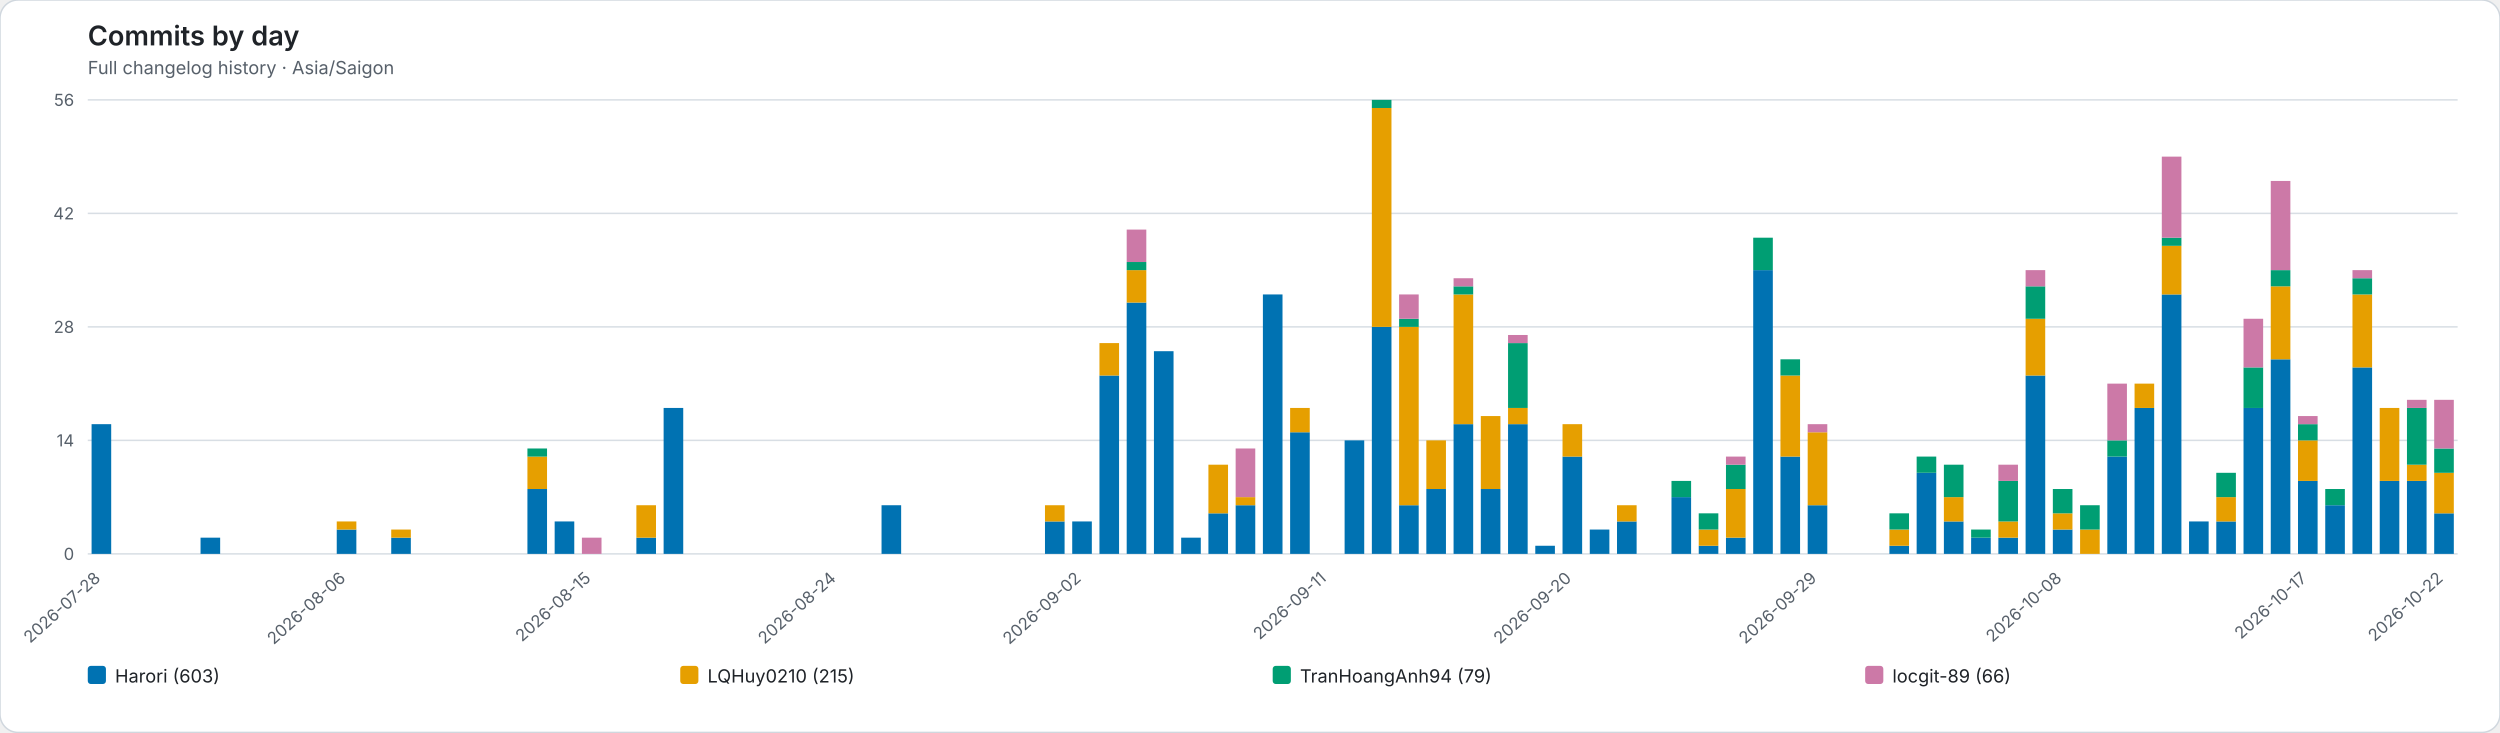
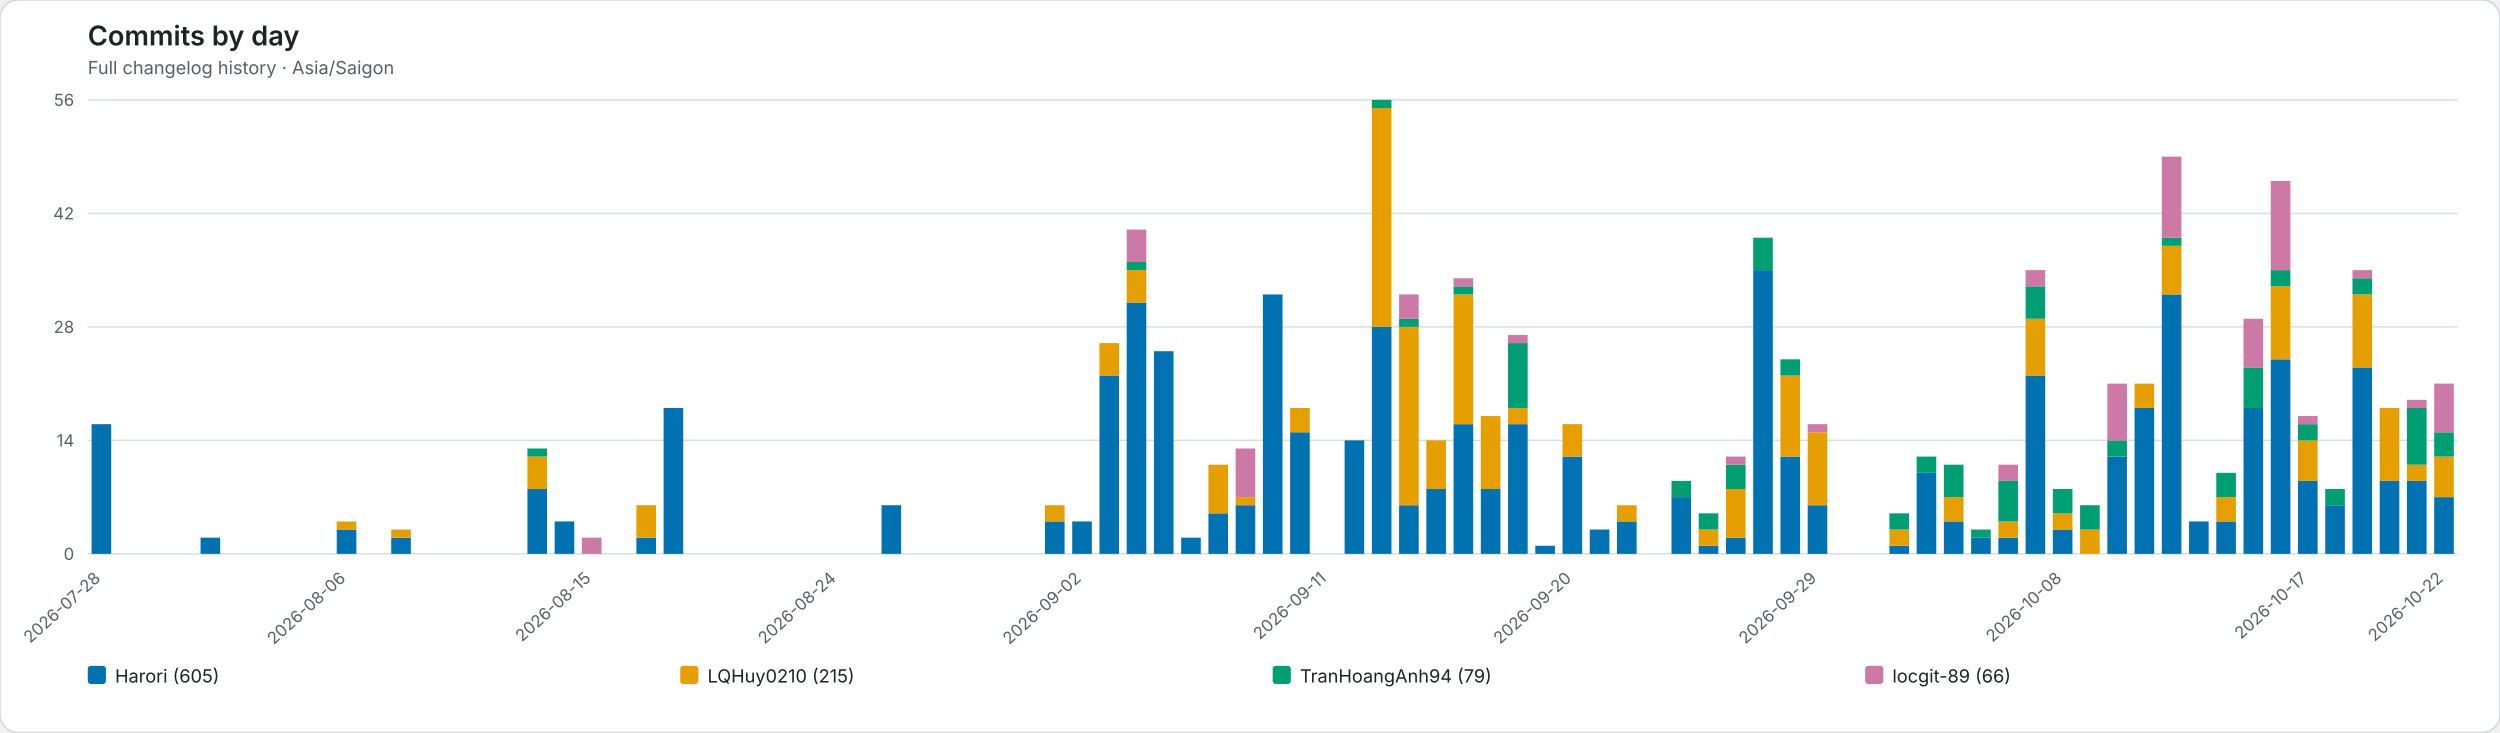
<svg xmlns="http://www.w3.org/2000/svg" role="img" viewBox="0 0 1652 484">
  <rect width="1652" height="484" rx="12" fill="#ffffff" stroke="#d0d7de" />
  <style>text{font-family:system-ui,-apple-system,BlinkMacSystemFont,"Segoe UI",sans-serif}.axis{fill:#57606a;font-size:11px}.heading{fill:#1f2328;font-size:18px;font-weight:600}.subheading{fill:#57606a;font-size:12px}.grid{stroke:#d8dee4;stroke-width:1}.legend{fill:#1f2328;font-size:12px}</style>
  <text class="heading" x="58" y="30">Commits by day</text>
  <text class="subheading" x="58" y="49">Full changelog history · Asia/Saigon</text>
  <line class="grid" x1="58" y1="366.00" x2="1624" y2="366.00" />
  <text class="axis" x="49" y="370.00" text-anchor="end">0</text>
  <line class="grid" x1="58" y1="291.00" x2="1624" y2="291.00" />
  <text class="axis" x="49" y="295.00" text-anchor="end">14</text>
  <line class="grid" x1="58" y1="216.00" x2="1624" y2="216.00" />
  <text class="axis" x="49" y="220.00" text-anchor="end">28</text>
  <line class="grid" x1="58" y1="141.00" x2="1624" y2="141.00" />
  <text class="axis" x="49" y="145.00" text-anchor="end">42</text>
  <line class="grid" x1="58" y1="66.00" x2="1624" y2="66.00" />
  <text class="axis" x="49" y="70.00" text-anchor="end">56</text>
  <g data-date="2026-07-28">
    <rect x="60.52" y="280.29" width="12.96" height="85.71" fill="#0072B2" />
  </g>
  <text class="axis" x="67.00" y="383" text-anchor="end" transform="rotate(-42 67.00 383)">2026-07-28</text>
  <g data-date="2026-07-29">
  </g>
  <g data-date="2026-07-30">
  </g>
  <g data-date="2026-07-31">
  </g>
  <g data-date="2026-08-01">
    <rect x="132.52" y="355.29" width="12.96" height="10.71" fill="#0072B2" />
  </g>
  <g data-date="2026-08-02">
  </g>
  <g data-date="2026-08-03">
  </g>
  <g data-date="2026-08-04">
  </g>
  <g data-date="2026-08-05">
  </g>
  <g data-date="2026-08-06">
    <rect x="222.52" y="349.93" width="12.96" height="16.07" fill="#0072B2" />
    <rect x="222.52" y="344.57" width="12.96" height="5.36" fill="#E69F00" />
  </g>
  <text class="axis" x="229.00" y="383" text-anchor="end" transform="rotate(-42 229.00 383)">2026-08-06</text>
  <g data-date="2026-08-07">
  </g>
  <g data-date="2026-08-08">
    <rect x="258.52" y="355.29" width="12.96" height="10.71" fill="#0072B2" />
    <rect x="258.52" y="349.93" width="12.96" height="5.36" fill="#E69F00" />
  </g>
  <g data-date="2026-08-09">
  </g>
  <g data-date="2026-08-10">
  </g>
  <g data-date="2026-08-11">
  </g>
  <g data-date="2026-08-12">
  </g>
  <g data-date="2026-08-13">
    <rect x="348.52" y="323.14" width="12.96" height="42.86" fill="#0072B2" />
    <rect x="348.52" y="301.71" width="12.96" height="21.43" fill="#E69F00" />
    <rect x="348.52" y="296.36" width="12.96" height="5.36" fill="#009E73" />
  </g>
  <g data-date="2026-08-14">
    <rect x="366.52" y="344.57" width="12.96" height="21.43" fill="#0072B2" />
  </g>
  <g data-date="2026-08-15">
    <rect x="384.52" y="355.29" width="12.96" height="10.71" fill="#CC79A7" />
  </g>
  <text class="axis" x="391.00" y="383" text-anchor="end" transform="rotate(-42 391.00 383)">2026-08-15</text>
  <g data-date="2026-08-16">
  </g>
  <g data-date="2026-08-17">
    <rect x="420.52" y="355.29" width="12.96" height="10.71" fill="#0072B2" />
    <rect x="420.52" y="333.86" width="12.96" height="21.43" fill="#E69F00" />
  </g>
  <g data-date="2026-08-18">
    <rect x="438.52" y="269.57" width="12.96" height="96.43" fill="#0072B2" />
  </g>
  <g data-date="2026-08-19">
  </g>
  <g data-date="2026-08-20">
  </g>
  <g data-date="2026-08-21">
  </g>
  <g data-date="2026-08-22">
  </g>
  <g data-date="2026-08-23">
  </g>
  <g data-date="2026-08-24">
  </g>
  <text class="axis" x="553.00" y="383" text-anchor="end" transform="rotate(-42 553.00 383)">2026-08-24</text>
  <g data-date="2026-08-25">
  </g>
  <g data-date="2026-08-26">
    <rect x="582.52" y="333.86" width="12.96" height="32.14" fill="#0072B2" />
  </g>
  <g data-date="2026-08-27">
  </g>
  <g data-date="2026-08-28">
  </g>
  <g data-date="2026-08-29">
  </g>
  <g data-date="2026-08-30">
  </g>
  <g data-date="2026-08-31">
  </g>
  <g data-date="2026-09-01">
    <rect x="690.52" y="344.57" width="12.96" height="21.43" fill="#0072B2" />
    <rect x="690.52" y="333.86" width="12.96" height="10.71" fill="#E69F00" />
  </g>
  <g data-date="2026-09-02">
    <rect x="708.52" y="344.57" width="12.96" height="21.43" fill="#0072B2" />
  </g>
  <text class="axis" x="715.00" y="383" text-anchor="end" transform="rotate(-42 715.00 383)">2026-09-02</text>
  <g data-date="2026-09-03">
    <rect x="726.52" y="248.14" width="12.96" height="117.86" fill="#0072B2" />
    <rect x="726.52" y="226.71" width="12.96" height="21.43" fill="#E69F00" />
  </g>
  <g data-date="2026-09-04">
    <rect x="744.52" y="199.93" width="12.96" height="166.07" fill="#0072B2" />
    <rect x="744.52" y="178.50" width="12.96" height="21.43" fill="#E69F00" />
    <rect x="744.52" y="173.14" width="12.96" height="5.36" fill="#009E73" />
    <rect x="744.52" y="151.71" width="12.96" height="21.43" fill="#CC79A7" />
  </g>
  <g data-date="2026-09-05">
    <rect x="762.52" y="232.07" width="12.96" height="133.93" fill="#0072B2" />
  </g>
  <g data-date="2026-09-06">
    <rect x="780.52" y="355.29" width="12.96" height="10.71" fill="#0072B2" />
  </g>
  <g data-date="2026-09-07">
    <rect x="798.52" y="339.21" width="12.96" height="26.79" fill="#0072B2" />
    <rect x="798.52" y="307.07" width="12.96" height="32.14" fill="#E69F00" />
  </g>
  <g data-date="2026-09-08">
    <rect x="816.52" y="333.86" width="12.96" height="32.14" fill="#0072B2" />
    <rect x="816.52" y="328.50" width="12.96" height="5.36" fill="#E69F00" />
    <rect x="816.52" y="296.36" width="12.96" height="32.14" fill="#CC79A7" />
  </g>
  <g data-date="2026-09-09">
    <rect x="834.52" y="194.57" width="12.96" height="171.43" fill="#0072B2" />
  </g>
  <g data-date="2026-09-10">
    <rect x="852.52" y="285.64" width="12.96" height="80.36" fill="#0072B2" />
    <rect x="852.52" y="269.57" width="12.96" height="16.07" fill="#E69F00" />
  </g>
  <g data-date="2026-09-11">
  </g>
  <text class="axis" x="877.00" y="383" text-anchor="end" transform="rotate(-42 877.00 383)">2026-09-11</text>
  <g data-date="2026-09-12">
    <rect x="888.52" y="291.00" width="12.96" height="75.00" fill="#0072B2" />
  </g>
  <g data-date="2026-09-13">
    <rect x="906.52" y="216.00" width="12.96" height="150.00" fill="#0072B2" />
    <rect x="906.52" y="71.36" width="12.96" height="144.64" fill="#E69F00" />
    <rect x="906.52" y="66.00" width="12.96" height="5.36" fill="#009E73" />
  </g>
  <g data-date="2026-09-14">
    <rect x="924.52" y="333.86" width="12.96" height="32.14" fill="#0072B2" />
    <rect x="924.52" y="216.00" width="12.96" height="117.86" fill="#E69F00" />
    <rect x="924.52" y="210.64" width="12.96" height="5.36" fill="#009E73" />
    <rect x="924.52" y="194.57" width="12.96" height="16.07" fill="#CC79A7" />
  </g>
  <g data-date="2026-09-15">
    <rect x="942.52" y="323.14" width="12.96" height="42.86" fill="#0072B2" />
    <rect x="942.52" y="291.00" width="12.96" height="32.14" fill="#E69F00" />
  </g>
  <g data-date="2026-09-16">
    <rect x="960.52" y="280.29" width="12.96" height="85.71" fill="#0072B2" />
    <rect x="960.52" y="194.57" width="12.96" height="85.71" fill="#E69F00" />
    <rect x="960.52" y="189.21" width="12.96" height="5.36" fill="#009E73" />
    <rect x="960.52" y="183.86" width="12.96" height="5.36" fill="#CC79A7" />
  </g>
  <g data-date="2026-09-17">
    <rect x="978.52" y="323.14" width="12.96" height="42.86" fill="#0072B2" />
    <rect x="978.52" y="274.93" width="12.96" height="48.21" fill="#E69F00" />
  </g>
  <g data-date="2026-09-18">
    <rect x="996.52" y="280.29" width="12.96" height="85.71" fill="#0072B2" />
    <rect x="996.52" y="269.57" width="12.96" height="10.71" fill="#E69F00" />
    <rect x="996.52" y="226.71" width="12.96" height="42.86" fill="#009E73" />
    <rect x="996.52" y="221.36" width="12.96" height="5.36" fill="#CC79A7" />
  </g>
  <g data-date="2026-09-19">
    <rect x="1014.52" y="360.64" width="12.96" height="5.36" fill="#0072B2" />
  </g>
  <g data-date="2026-09-20">
    <rect x="1032.52" y="301.71" width="12.96" height="64.29" fill="#0072B2" />
    <rect x="1032.52" y="280.29" width="12.96" height="21.43" fill="#E69F00" />
  </g>
  <text class="axis" x="1039.00" y="383" text-anchor="end" transform="rotate(-42 1039.00 383)">2026-09-20</text>
  <g data-date="2026-09-21">
    <rect x="1050.52" y="349.93" width="12.96" height="16.07" fill="#0072B2" />
  </g>
  <g data-date="2026-09-22">
    <rect x="1068.52" y="344.57" width="12.96" height="21.43" fill="#0072B2" />
    <rect x="1068.52" y="333.86" width="12.96" height="10.71" fill="#E69F00" />
  </g>
  <g data-date="2026-09-23">
  </g>
  <g data-date="2026-09-24">
    <rect x="1104.52" y="328.50" width="12.96" height="37.50" fill="#0072B2" />
    <rect x="1104.52" y="317.79" width="12.96" height="10.71" fill="#009E73" />
  </g>
  <g data-date="2026-09-25">
    <rect x="1122.52" y="360.64" width="12.96" height="5.36" fill="#0072B2" />
    <rect x="1122.52" y="349.93" width="12.96" height="10.71" fill="#E69F00" />
    <rect x="1122.52" y="339.21" width="12.96" height="10.71" fill="#009E73" />
  </g>
  <g data-date="2026-09-26">
    <rect x="1140.52" y="355.29" width="12.96" height="10.71" fill="#0072B2" />
    <rect x="1140.52" y="323.14" width="12.96" height="32.14" fill="#E69F00" />
    <rect x="1140.52" y="307.07" width="12.96" height="16.07" fill="#009E73" />
    <rect x="1140.52" y="301.71" width="12.96" height="5.36" fill="#CC79A7" />
  </g>
  <g data-date="2026-09-27">
    <rect x="1158.52" y="178.50" width="12.96" height="187.50" fill="#0072B2" />
    <rect x="1158.52" y="157.07" width="12.96" height="21.43" fill="#009E73" />
  </g>
  <g data-date="2026-09-28">
    <rect x="1176.52" y="301.71" width="12.96" height="64.29" fill="#0072B2" />
    <rect x="1176.52" y="248.14" width="12.96" height="53.57" fill="#E69F00" />
    <rect x="1176.52" y="237.43" width="12.96" height="10.71" fill="#009E73" />
  </g>
  <g data-date="2026-09-29">
    <rect x="1194.52" y="333.86" width="12.96" height="32.14" fill="#0072B2" />
    <rect x="1194.52" y="285.64" width="12.96" height="48.21" fill="#E69F00" />
    <rect x="1194.52" y="280.29" width="12.96" height="5.36" fill="#CC79A7" />
  </g>
  <text class="axis" x="1201.00" y="383" text-anchor="end" transform="rotate(-42 1201.00 383)">2026-09-29</text>
  <g data-date="2026-09-30">
  </g>
  <g data-date="2026-10-01">
  </g>
  <g data-date="2026-10-02">
    <rect x="1248.52" y="360.64" width="12.96" height="5.36" fill="#0072B2" />
    <rect x="1248.52" y="349.93" width="12.96" height="10.71" fill="#E69F00" />
    <rect x="1248.52" y="339.21" width="12.96" height="10.71" fill="#009E73" />
  </g>
  <g data-date="2026-10-03">
    <rect x="1266.52" y="312.43" width="12.96" height="53.57" fill="#0072B2" />
    <rect x="1266.52" y="301.71" width="12.96" height="10.71" fill="#009E73" />
  </g>
  <g data-date="2026-10-04">
    <rect x="1284.52" y="344.57" width="12.96" height="21.43" fill="#0072B2" />
    <rect x="1284.52" y="328.50" width="12.96" height="16.07" fill="#E69F00" />
    <rect x="1284.52" y="307.07" width="12.96" height="21.43" fill="#009E73" />
  </g>
  <g data-date="2026-10-05">
    <rect x="1302.52" y="355.29" width="12.96" height="10.71" fill="#0072B2" />
    <rect x="1302.52" y="349.93" width="12.96" height="5.36" fill="#009E73" />
  </g>
  <g data-date="2026-10-06">
    <rect x="1320.52" y="355.29" width="12.96" height="10.71" fill="#0072B2" />
    <rect x="1320.52" y="344.57" width="12.96" height="10.71" fill="#E69F00" />
    <rect x="1320.52" y="317.79" width="12.96" height="26.79" fill="#009E73" />
    <rect x="1320.52" y="307.07" width="12.96" height="10.71" fill="#CC79A7" />
  </g>
  <g data-date="2026-10-07">
    <rect x="1338.52" y="248.14" width="12.96" height="117.86" fill="#0072B2" />
    <rect x="1338.52" y="210.64" width="12.96" height="37.50" fill="#E69F00" />
    <rect x="1338.52" y="189.21" width="12.96" height="21.43" fill="#009E73" />
    <rect x="1338.52" y="178.50" width="12.96" height="10.71" fill="#CC79A7" />
  </g>
  <g data-date="2026-10-08">
    <rect x="1356.52" y="349.93" width="12.96" height="16.07" fill="#0072B2" />
    <rect x="1356.52" y="339.21" width="12.96" height="10.71" fill="#E69F00" />
    <rect x="1356.52" y="323.14" width="12.96" height="16.07" fill="#009E73" />
  </g>
  <text class="axis" x="1363.00" y="383" text-anchor="end" transform="rotate(-42 1363.00 383)">2026-10-08</text>
  <g data-date="2026-10-09">
    <rect x="1374.52" y="349.93" width="12.96" height="16.07" fill="#E69F00" />
    <rect x="1374.52" y="333.86" width="12.96" height="16.07" fill="#009E73" />
  </g>
  <g data-date="2026-10-10">
    <rect x="1392.52" y="301.71" width="12.96" height="64.29" fill="#0072B2" />
    <rect x="1392.52" y="291.00" width="12.96" height="10.71" fill="#009E73" />
    <rect x="1392.52" y="253.50" width="12.96" height="37.50" fill="#CC79A7" />
  </g>
  <g data-date="2026-10-11">
    <rect x="1410.52" y="269.57" width="12.96" height="96.43" fill="#0072B2" />
    <rect x="1410.52" y="253.50" width="12.96" height="16.07" fill="#E69F00" />
  </g>
  <g data-date="2026-10-12">
    <rect x="1428.52" y="194.57" width="12.96" height="171.43" fill="#0072B2" />
    <rect x="1428.52" y="162.43" width="12.96" height="32.14" fill="#E69F00" />
    <rect x="1428.52" y="157.07" width="12.96" height="5.36" fill="#009E73" />
    <rect x="1428.52" y="103.50" width="12.96" height="53.57" fill="#CC79A7" />
  </g>
  <g data-date="2026-10-13">
    <rect x="1446.52" y="344.57" width="12.96" height="21.43" fill="#0072B2" />
  </g>
  <g data-date="2026-10-14">
    <rect x="1464.52" y="344.57" width="12.96" height="21.43" fill="#0072B2" />
    <rect x="1464.52" y="328.50" width="12.96" height="16.07" fill="#E69F00" />
    <rect x="1464.52" y="312.43" width="12.96" height="16.07" fill="#009E73" />
  </g>
  <g data-date="2026-10-15">
    <rect x="1482.52" y="269.57" width="12.96" height="96.43" fill="#0072B2" />
    <rect x="1482.52" y="242.79" width="12.96" height="26.79" fill="#009E73" />
    <rect x="1482.52" y="210.64" width="12.96" height="32.14" fill="#CC79A7" />
  </g>
  <g data-date="2026-10-16">
    <rect x="1500.52" y="237.43" width="12.96" height="128.57" fill="#0072B2" />
    <rect x="1500.52" y="189.21" width="12.96" height="48.21" fill="#E69F00" />
    <rect x="1500.52" y="178.50" width="12.96" height="10.71" fill="#009E73" />
    <rect x="1500.52" y="119.57" width="12.96" height="58.93" fill="#CC79A7" />
  </g>
  <g data-date="2026-10-17">
    <rect x="1518.52" y="317.79" width="12.96" height="48.21" fill="#0072B2" />
    <rect x="1518.52" y="291.00" width="12.96" height="26.79" fill="#E69F00" />
    <rect x="1518.52" y="280.29" width="12.96" height="10.71" fill="#009E73" />
    <rect x="1518.52" y="274.93" width="12.96" height="5.36" fill="#CC79A7" />
  </g>
  <text class="axis" x="1525.00" y="383" text-anchor="end" transform="rotate(-42 1525.00 383)">2026-10-17</text>
  <g data-date="2026-10-18">
    <rect x="1536.52" y="333.86" width="12.96" height="32.14" fill="#0072B2" />
    <rect x="1536.52" y="323.14" width="12.96" height="10.71" fill="#009E73" />
  </g>
  <g data-date="2026-10-19">
    <rect x="1554.52" y="242.79" width="12.96" height="123.21" fill="#0072B2" />
    <rect x="1554.52" y="194.57" width="12.96" height="48.21" fill="#E69F00" />
    <rect x="1554.52" y="183.86" width="12.96" height="10.71" fill="#009E73" />
    <rect x="1554.52" y="178.50" width="12.96" height="5.36" fill="#CC79A7" />
  </g>
  <g data-date="2026-10-20">
    <rect x="1572.52" y="317.79" width="12.96" height="48.21" fill="#0072B2" />
    <rect x="1572.52" y="269.57" width="12.96" height="48.21" fill="#E69F00" />
  </g>
  <g data-date="2026-10-21">
    <rect x="1590.52" y="317.79" width="12.96" height="48.21" fill="#0072B2" />
    <rect x="1590.52" y="307.07" width="12.96" height="10.71" fill="#E69F00" />
    <rect x="1590.52" y="269.57" width="12.96" height="37.50" fill="#009E73" />
    <rect x="1590.52" y="264.21" width="12.96" height="5.36" fill="#CC79A7" />
  </g>
  <g data-date="2026-10-22">
-     <rect x="1608.52" y="339.21" width="12.96" height="26.79" fill="#0072B2" />
-     <rect x="1608.52" y="312.43" width="12.96" height="26.79" fill="#E69F00" />
-     <rect x="1608.52" y="296.36" width="12.96" height="16.07" fill="#009E73" />
-     <rect x="1608.52" y="264.21" width="12.96" height="32.14" fill="#CC79A7" />
+     <rect x="1608.52" y="328.50" width="12.96" height="37.50" fill="#0072B2" />
+     <rect x="1608.52" y="301.71" width="12.96" height="26.79" fill="#E69F00" />
+     <rect x="1608.52" y="285.64" width="12.96" height="16.07" fill="#009E73" />
+     <rect x="1608.52" y="253.50" width="12.96" height="32.14" fill="#CC79A7" />
  </g>
  <text class="axis" x="1615.00" y="383" text-anchor="end" transform="rotate(-42 1615.00 383)">2026-10-22</text>
  <rect x="58.00" y="440" width="12" height="12" rx="2" fill="#0072B2" />
-   <text class="legend" x="76.00" y="451">Harori (603)</text>
+   <text class="legend" x="76.00" y="451">Harori (605)</text>
  <rect x="449.50" y="440" width="12" height="12" rx="2" fill="#E69F00" />
  <text class="legend" x="467.50" y="451">LQHuy0210 (215)</text>
  <rect x="841.00" y="440" width="12" height="12" rx="2" fill="#009E73" />
  <text class="legend" x="859.00" y="451">TranHoangAnh94 (79)</text>
  <rect x="1232.50" y="440" width="12" height="12" rx="2" fill="#CC79A7" />
  <text class="legend" x="1250.50" y="451">locgit-89 (66)</text>
</svg>
